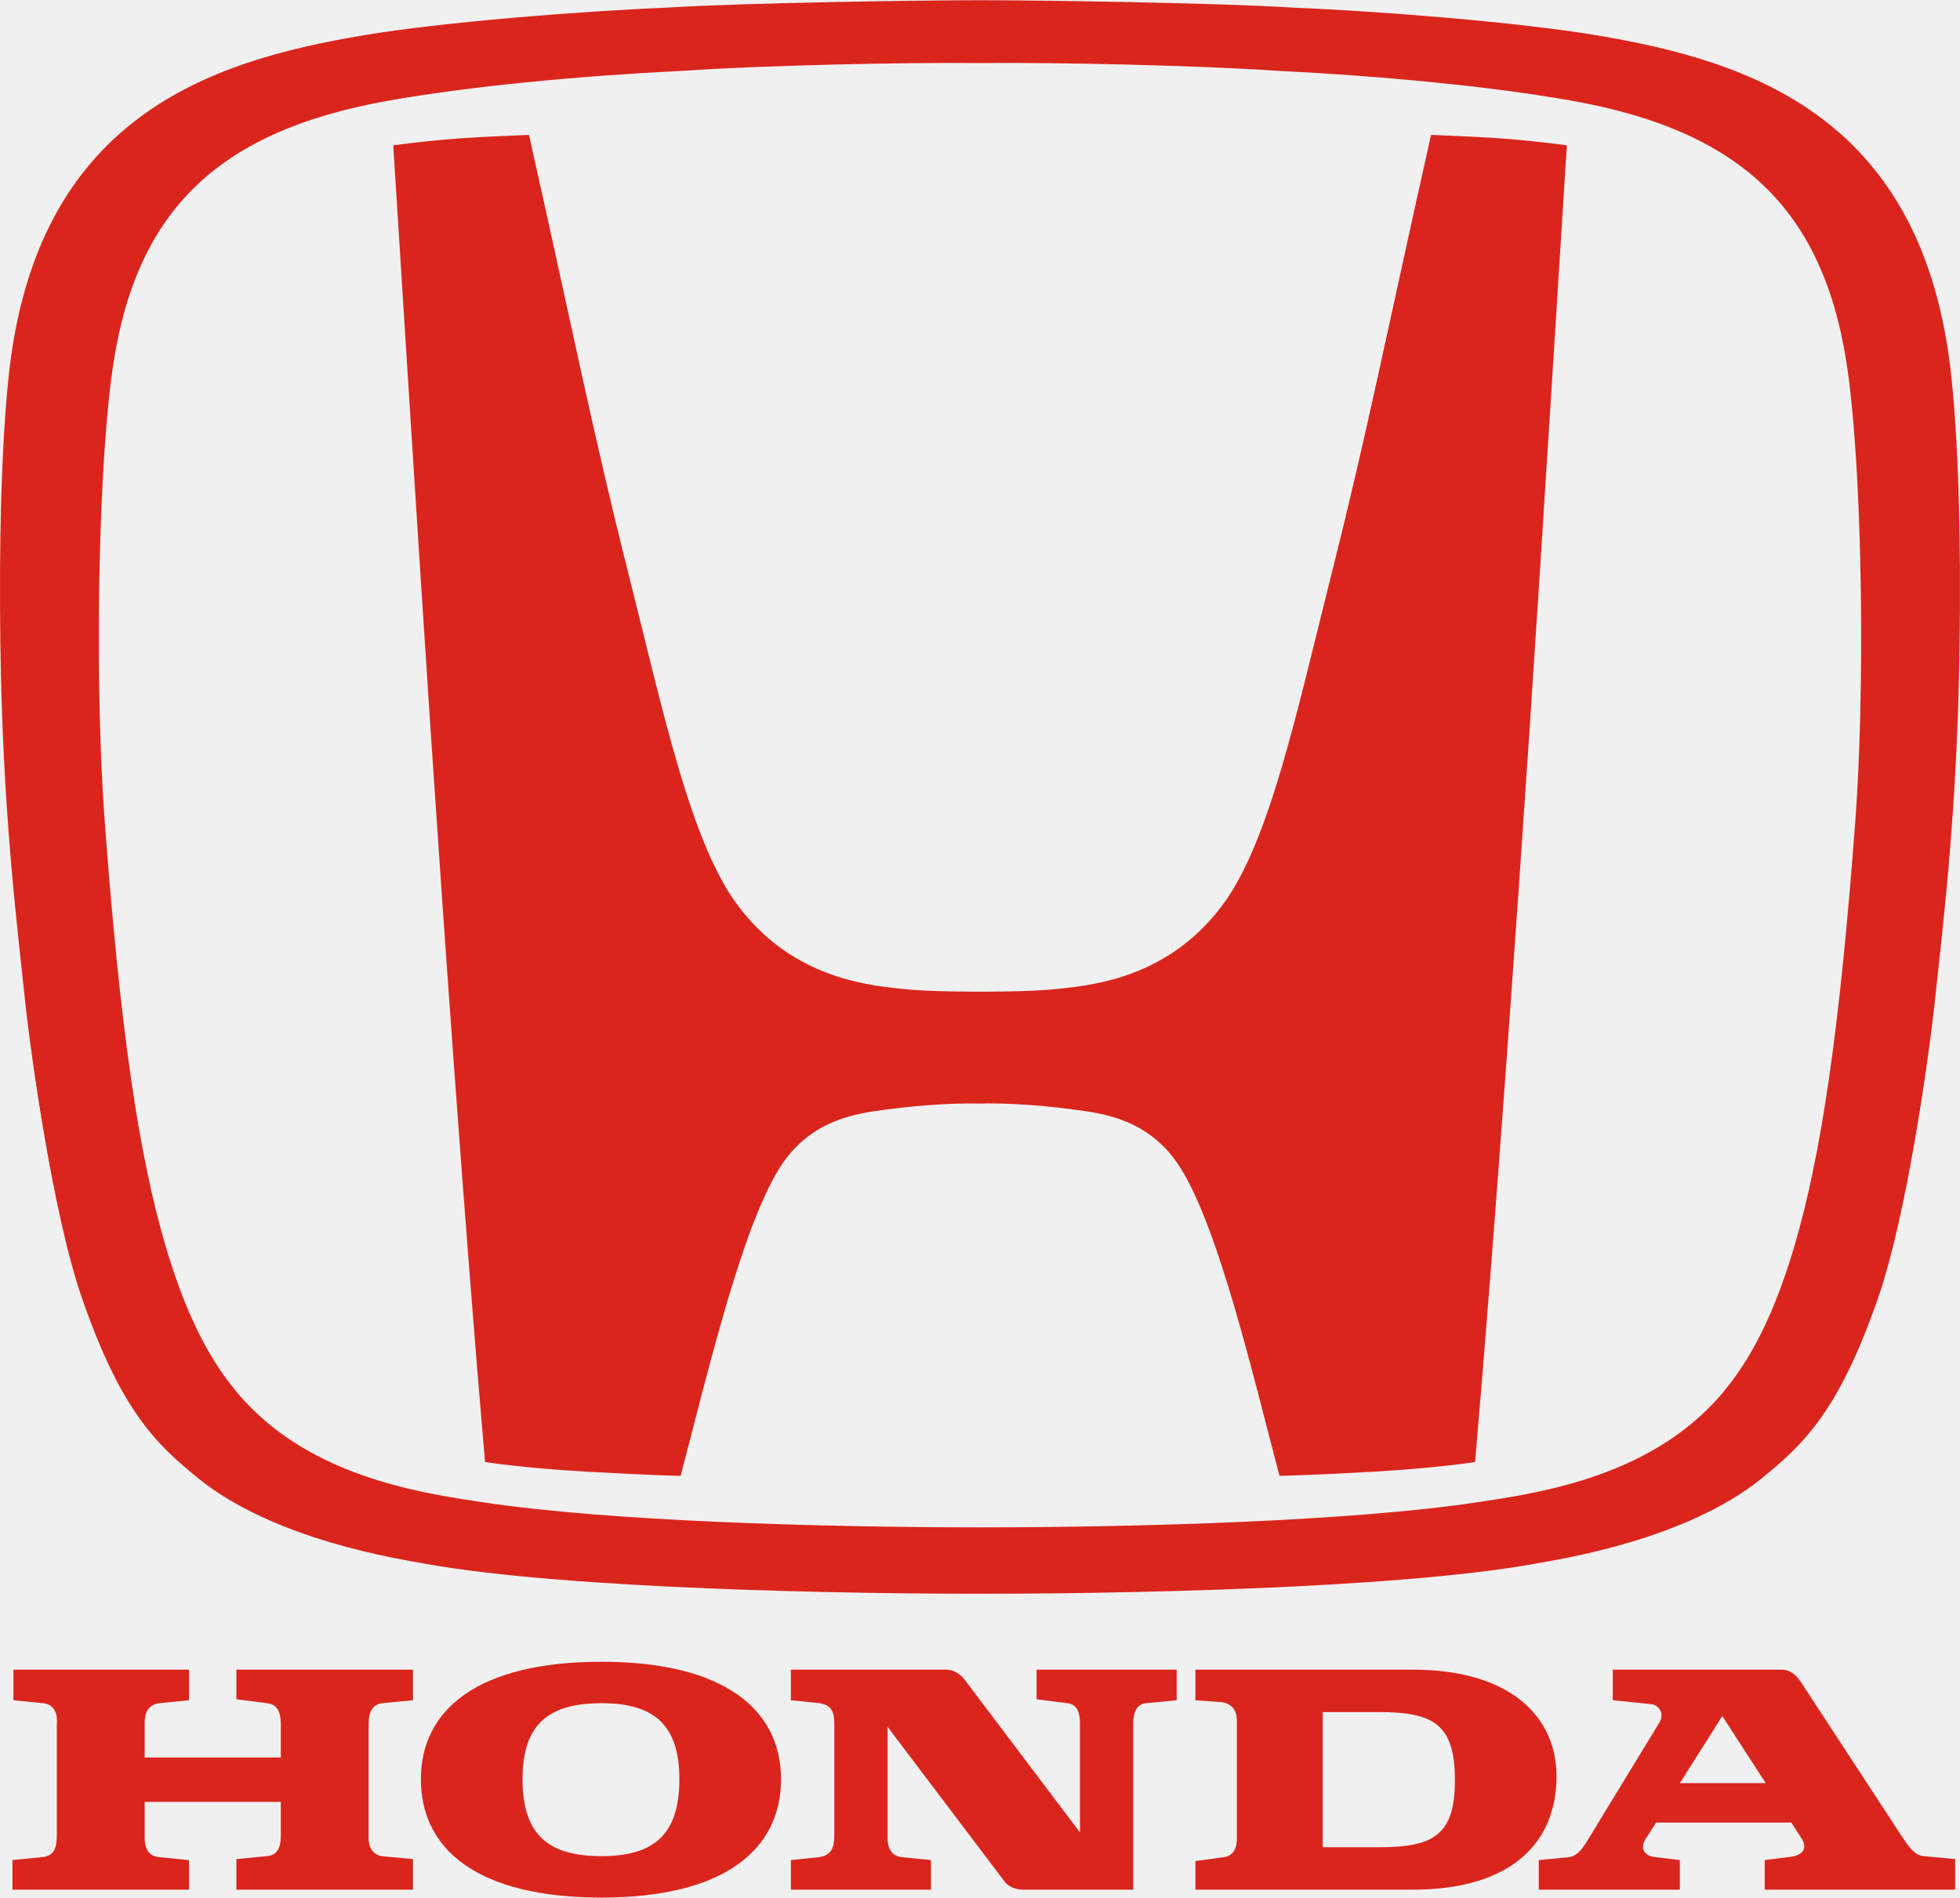
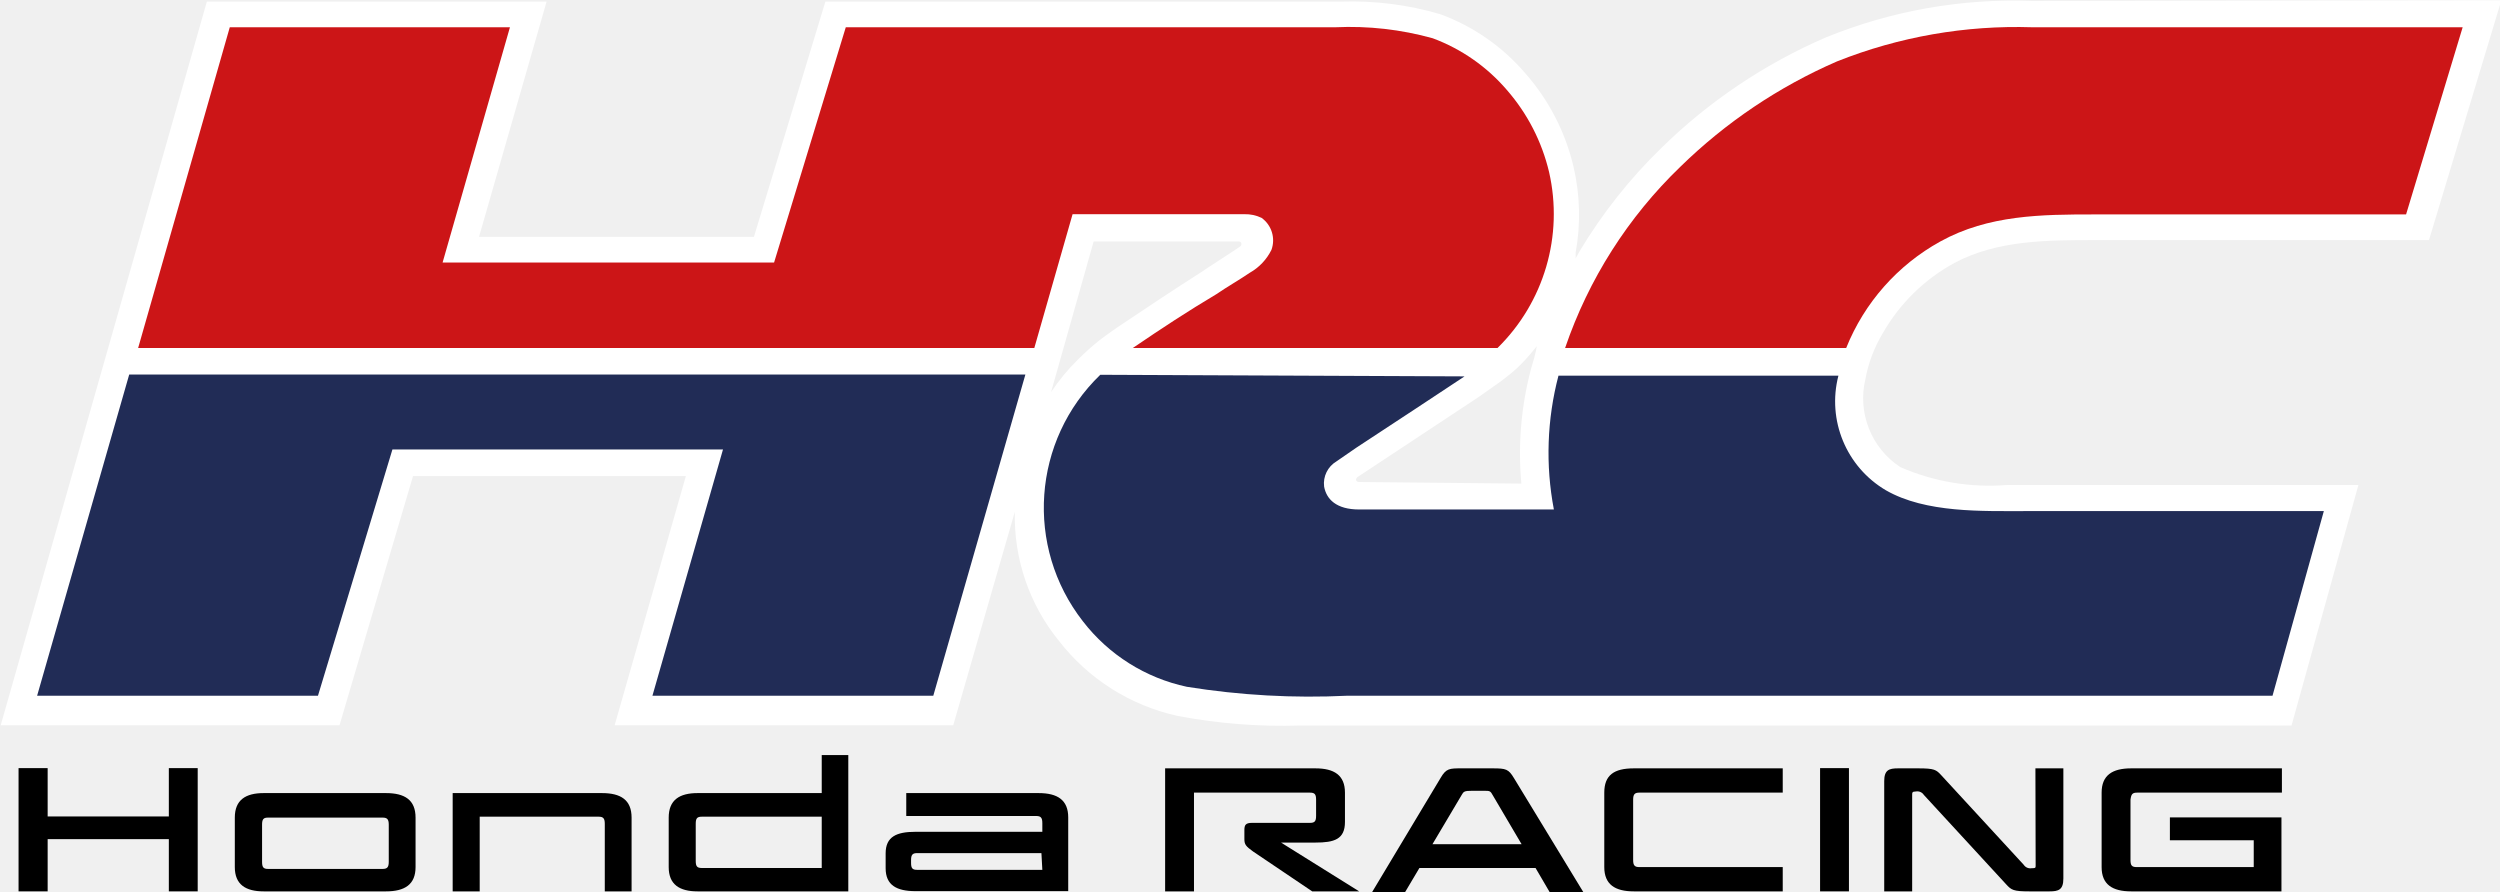
- <svg xmlns="http://www.w3.org/2000/svg" xml:space="preserve" width="2049px" height="1984px" shape-rendering="geometricPrecision" text-rendering="geometricPrecision" image-rendering="optimizeQuality" fill-rule="evenodd" clip-rule="evenodd" viewBox="0 0 2200.59 2130.34">
-   <g id="Ebene_x0020_1">
-     <g id="g1963">
-       <path id="path1965" fill="#DA251D" d="M1606.73 151.243c-50.603,225.554 -70.543,329.159 -111.632,492.465 -39.425,156.732 -69.96,302.135 -122.776,372.644 -53.617,71.532 -125.113,87.108 -173.81,92.588 -25.208,2.827 -43.589,4.094 -98.184,4.304 -54.605,-0.221 -72.974,-1.476 -98.184,-4.304 -48.696,-5.48 -120.228,-21.056 -173.81,-92.588 -52.791,-70.52 -83.351,-215.946 -122.811,-372.644 -41.065,-163.318 -61.038,-266.923 -111.607,-492.465 0,0 -50.454,1.966 -72.789,3.536 -30.2,2.151 -53.838,4.735 -79.594,8.155 0,0 29.025,463.847 42.171,660.366 13.819,206.709 38.075,555.017 60.876,818.018 0,0 42.356,6.735 112.713,10.773 73.998,4.245 106.897,4.711 106.897,4.711 30.444,-115.854 68.088,-276.647 110.84,-345.224 34.748,-55.77 88.272,-61.679 118.623,-65.832 47.673,-6.492 87.877,-7.48 106.502,-6.899l0 0c0.057,0 0.128,0 0.185,0 0.058,0 0.152,0 0.186,0l0 0c18.625,-0.616 58.852,0.396 106.525,6.899 30.316,4.153 83.875,10.062 118.623,65.832 42.752,68.578 80.397,229.37 110.864,345.224 0,0 32.898,-0.488 106.897,-4.711 70.333,-4.037 112.713,-10.773 112.713,-10.773 22.777,-263.014 47.056,-611.275 60.91,-818.018 13.146,-196.53 42.135,-660.366 42.135,-660.366 -25.732,-3.42 -49.37,-5.968 -79.594,-8.155 -22.428,-1.559 -72.87,-3.536 -72.87,-3.536z" />
-       <path id="path1967" fill="#DA251D" d="M2191.13 425.086c-29.921,-294.609 -226.473,-356.823 -399.028,-385.754 -86.981,-14.588 -241.469,-26.931 -340.514,-30.991 -86.55,-5.538 -290.699,-8.318 -351.308,-8.341 -60.574,0.036 -264.736,2.803 -351.286,8.341 -99.044,4.06 -253.532,16.403 -340.478,30.991 -172.577,28.931 -369.143,91.145 -399.086,385.754 -8.155,80.245 -10.494,184.955 -9.016,297.703 2.467,186.677 18.497,312.744 27.675,400.005 6.305,59.899 31.328,239.957 63.47,333.092 44.137,127.975 83.817,165.248 130.536,203.324 85.41,69.659 226.078,91.076 256.057,96.461 158.827,28.559 480.251,33.702 622.14,33.515 141.924,0.186 463.382,-4.956 622.139,-33.515 30.014,-5.386 170.67,-26.814 256.081,-96.461 46.718,-38.075 86.399,-75.349 130.535,-203.324 32.131,-93.136 57.13,-273.193 63.471,-333.092 9.167,-87.26 25.208,-213.328 27.64,-400.005 1.501,-112.749 -0.837,-217.493 -9.027,-297.703zm-107.944 494.873c-17.45,235.338 -38.377,376.46 -68.297,478.192 -26.29,89.11 -58.852,148.974 -106.408,192.004 -79.385,71.811 -188.713,87.225 -252.858,96.776 -138.574,20.556 -371.935,27.698 -555.354,27.768 -183.418,-0.057 -416.756,-7.201 -555.353,-27.768 -64.111,-9.538 -173.416,-24.965 -252.788,-96.776 -47.579,-43.031 -80.152,-102.93 -106.408,-192.004 -29.943,-101.72 -50.883,-242.854 -68.299,-478.192 -10.516,-141.854 -8.294,-371.69 7.492,-495.21 23.487,-184.176 114.934,-276.95 310.906,-311.884 91.449,-16.286 214.375,-27.849 331.032,-33.608 93.543,-6.305 247.495,-9.481 333.43,-8.678 85.968,-0.803 239.921,2.373 333.428,8.678 116.657,5.781 239.584,17.333 331.032,33.608 195.972,34.935 287.419,127.674 310.965,311.861 15.762,123.543 17.951,353.379 7.48,495.233z" />
-     </g>
-     <path fill="#DA251D" d="M1727.67 2121.48l0 -33.234 34.341 -3.323c11.08,-2.218 15.506,-12.186 17.721,-14.4l83.086 -136.256c6.644,-9.967 -0.004,-19.936 -8.865,-21.044l-43.203 -4.432 0 -34.338 189.427 0c11.081,0 17.725,7.753 22.157,14.4l110.778 169.489c8.865,13.288 15.505,24.367 26.585,25.476l35.451 3.321 0 34.342 -213.802 0 0 -33.234 26.588 -3.323c13.294,-1.106 24.367,-7.753 13.292,-23.259l-9.967 -15.511 -151.763 0 -12.189 18.828c-6.644,11.081 0,18.836 11.08,19.946l27.692 3.319 0 33.234 -158.407 0zm158.407 -119.64l96.376 0 -48.741 -75.326 -47.635 75.326z" />
-     <path fill="#DA251D" d="M1585.87 1874.45l-243.705 0 0 34.338 29.907 2.217c12.188,2.215 16.617,9.971 16.617,21.047 0,11.077 0,124.072 0,132.931 0,9.971 -4.432,18.832 -14.403,19.942l-32.121 4.429 0 32.124 243.705 0c112.989,0 161.734,-54.276 161.734,-127.389 0.003,-64.254 -48.745,-119.639 -161.738,-119.639l0.004 0zm-37.665 199.395l-63.138 0 0 -151.763 63.138 0c60.931,0 85.298,13.294 85.298,76.436 0.004,62.032 -24.367,75.33 -85.298,75.327z" />
-     <path fill="#DA251D" d="M13.955 2121.48l198.289 0 0 -33.234 -34.341 -3.323c-7.753,-1.106 -15.509,-5.535 -15.509,-22.153l0 -39.876 152.871 0 0 37.658c0,11.077 -2.215,22.157 -15.509,23.265l-34.341 3.321 0 34.342 198.289 0 0 -34.342 -35.447 -3.321c-6.648,-1.112 -14.4,-6.646 -14.4,-19.938l0 -128.5c0,-13.294 4.429,-22.157 15.509,-23.265l34.338 -3.323 0 -34.338 -198.289 0 0 33.232 34.341 4.425c12.188,1.112 15.509,11.083 15.509,23.269l0 37.662 -152.871 0 0 -38.774c0,-14.4 6.646,-21.044 16.617,-22.153l33.232 -3.323 0 -34.338 -197.183 0 0 34.338 33.236 3.319c12.184,1.112 16.614,11.083 15.509,23.269l0 125.173c0,14.404 -3.325,23.265 -16.619,24.375l-33.232 3.319 0 33.234z" />
-     <path fill="#DA251D" d="M472.57 1997.41c0,-77.544 63.142,-131.821 202.719,-131.821 138.472,0 201.61,54.28 201.61,131.821 0,78.652 -63.138,132.934 -201.61,132.934 -139.577,-0.004 -202.719,-54.28 -202.719,-132.934l0 0zm202.719 -85.301c-56.494,0 -88.621,21.054 -88.621,85.301 0,65.356 32.128,86.407 88.621,86.407 55.392,0 87.513,-21.047 87.513,-86.407 0,-64.246 -32.121,-85.297 -87.513,-85.301z" />
-     <path fill="#DA251D" d="M887.978 2121.48l157.304 0 0 -33.234 -33.232 -3.323c-9.971,-1.106 -15.513,-8.859 -15.513,-21.044l0 -125.177 130.726 172.809c4.422,6.641 13.287,9.971 21.04,9.971l124.071 -0.003 0 -187.214c0,-8.859 2.215,-21.044 14.4,-22.153l34.342 -3.323 0 -34.338 -157.302 0 0 33.232 34.342 4.425c12.182,1.112 14.4,12.189 14.4,23.269l0 121.85 -129.607 -171.697c-5.538,-6.654 -12.188,-11.08 -21.05,-11.08l-173.922 0 0 34.338 32.128 3.319c12.184,2.218 16.617,7.76 16.617,23.269l0 125.173c0,15.51 -4.433,22.157 -16.617,24.375l-32.128 3.319 0 33.234z" />
-   </g>
+ <svg xmlns="http://www.w3.org/2000/svg" viewBox="0 0 109.13 38.91">
+   <path d="M313,436.06v3.25c0,.76.47,1.06,1.29,1.06h6.5v-1.06h-6.26c-.2,0-.27-.07-.27-.31v-2.63c0-.24.07-.31.27-.31h6.26V435h-6.5C313.42,435,313,435.3,313,436.06Z" transform="translate(-242.97 -401.46)" style="fill:#000" />
+   <path d="M259.82,436.08h-5.34c-.79,0-1.26.3-1.26,1.07v2.16c0,.76.47,1.06,1.26,1.06h5.34c.82,0,1.29-.3,1.29-1.06v-2.16C261.11,436.38,260.64,436.08,259.82,436.08Zm.12,3c0,.24-.07.31-.27.31h-5c-.2,0-.26-.07-.26-.31v-1.62c0-.24.06-.31.26-.31h5c.2,0,.27.07.27.31Z" transform="translate(-242.97 -401.46)" style="fill:#000" />
+   <path d="M309.06,435.43c-.24-.4-.35-.43-.93-.43h-1.37c-.51,0-.66,0-.9.41l-3,5h1.44l.63-1.06H310l.62,1.06h1.47Zm-3.56,2.88,1.27-2.14c.09-.16.12-.19.45-.19h.54c.23,0,.27,0,.37.19l1.26,2.14Z" transform="translate(-242.97 -401.46)" style="fill:#000" />
+   <path d="M336.26,436.06h6.32V435H336c-.82,0-1.29.3-1.29,1.06v3.25c0,.76.47,1.06,1.29,1.06h6.56v-3.23h-4.87v1h3.66v1.17h-5.11c-.21,0-.27-.07-.27-.31v-2.63C336,436.13,336.05,436.06,336.26,436.06Z" transform="translate(-242.97 -401.46)" style="fill:#000" />
+   <path d="M331.83,439.24c0,.1,0,.12-.18.12a.34.34,0,0,1-.34-.15l-3.6-3.91c-.22-.24-.3-.3-1-.3h-.89c-.39,0-.6.07-.6.56v4.81h1.22v-4.21c0-.1,0-.15.16-.15a.34.34,0,0,1,.35.15l3.6,3.91c.22.24.31.3,1,.3h.89c.39,0,.6-.07.6-.56V435h-1.22Z" transform="translate(-242.97 -401.46)" style="fill:#000" />
+   <rect x="79.45" y="33.53" width="1.26" height="5.38" style="fill:#000" />
+   <path d="M298.89,438.24h1.5c.82,0,1.29-.14,1.29-.9v-1.28c0-.76-.47-1.06-1.29-1.06h-6.56v5.37h1.26v-4.31h5.06c.21,0,.27.07.27.31v.7c0,.24-.06.31-.27.31h-2.53c-.27,0-.33.09-.33.31v.4c0,.23.06.31.38.54l2.58,1.74h2.05Z" transform="translate(-242.97 -401.46)" style="fill:#000" />
+   <path d="M288.31,436.08h-5.78v1h5.67c.2,0,.27.07.27.31v.38h-5.54c-.82,0-1.3.21-1.3.94v.65c0,.74.48,1,1.3,1h6.67v-3.22C289.6,436.38,289.13,436.08,288.31,436.08Zm.16,3.35H283c-.2,0-.26-.07-.26-.3V439c0-.22.06-.3.26-.3h5.43Z" transform="translate(-242.97 -401.46)" style="fill:#000" />
+   <path d="M278.84,434.42v1.66h-5.42c-.79,0-1.26.3-1.26,1.07v2.16c0,.76.47,1.06,1.26,1.06H280v-5.95Zm0,4.93h-5.23c-.21,0-.27-.07-.27-.31v-1.62c0-.24.06-.31.27-.31h5.23Z" transform="translate(-242.97 -401.46)" style="fill:#000" />
+   <path d="M269.25,436.08h-6.52v4.29h1.18v-3.26h5.19c.2,0,.27.07.27.31v2.95h1.17v-3.22C270.54,436.38,270.07,436.08,269.25,436.08Z" transform="translate(-242.97 -401.46)" style="fill:#000" />
+   <polygon points="7.37 35.64 2.08 35.64 2.08 33.53 0.81 33.53 0.81 38.91 2.08 38.91 2.08 36.63 7.37 36.63 7.37 38.91 8.63 38.91 8.63 33.53 7.37 33.53 7.37 35.64" style="fill:#000" />
+   <path d="M294.68,412H297c.07,0,.12,0,.15.06a.13.13,0,0,1-.06.17c-.13.1-1.54,1-1.7,1.12-1.22.78-2.34,1.52-3.63,2.39,0,0-.43.29-.83.6a10.92,10.92,0,0,0-.91.82,8.69,8.69,0,0,0-1.17,1.42l1.86-6.58Zm37-10.5a21.74,21.74,0,0,0-9,1.59,23.69,23.69,0,0,0-7.19,4.83,22.34,22.34,0,0,0-3.57,4.51l-.17.31c0-.06,0-.11,0-.25a9.25,9.25,0,0,0-.09-3.74,9.43,9.43,0,0,0-2.09-4.07,8.93,8.93,0,0,0-3.73-2.6,13.68,13.68,0,0,0-4.32-.55H279l-3.12,10.27h-12l2.95-10.27H252L243,433.12h14.79L261,422.24h11.91l-3.11,10.88h14.78l2.69-9.32a8.59,8.59,0,0,0,1.92,5.63,9,9,0,0,0,5.18,3.28,24.49,24.49,0,0,0,5.37.42H343l2.92-10.5H330.6a9.75,9.75,0,0,1-4.68-.78A3.6,3.6,0,0,1,324.4,418a6,6,0,0,1,.76-2,8,8,0,0,1,3.12-3.06c1.87-1,4.06-1,6.18-1H349l3.16-10.47Zm-29.38,21a.13.13,0,0,1-.14-.09.18.18,0,0,1,.09-.14l5.28-3.49.65-.46a9.32,9.32,0,0,0,1-.78,8.08,8.08,0,0,0,.77-.84.7.7,0,0,0,.1-.13s0,.19-.25,1a14.46,14.46,0,0,0-.42,5Z" transform="translate(-242.97 -401.46)" style="fill:#FFFFFF" />
+   <path d="M291,417.82a8.06,8.06,0,0,0-.76,10.76,7.78,7.78,0,0,0,4.54,2.86,33.8,33.8,0,0,0,7,.39h40.39l2.24-8.06H331.49c-2,0-4.46.09-6.2-.91a4.5,4.5,0,0,1-2.07-5H311a13.23,13.23,0,0,0-.2,5.84h-8.5c-1,0-1.43-.45-1.53-1a1.12,1.12,0,0,1,.54-1.1l.87-.6c.7-.45,4.72-3.11,4.72-3.11Z" transform="translate(-242.97 -401.46)" style="fill:#212c56" />
+   <polygon points="1.62 30.37 13.88 30.37 17.13 19.62 31.56 19.62 28.48 30.37 40.74 30.37 44.76 16.35 5.64 16.35 1.62 30.37" style="fill:#212c56" />
+   <path d="M311.29,416.65h12.27a9.24,9.24,0,0,1,4.11-4.65c2.1-1.16,4.41-1.18,6.74-1.18H348l2.47-8.17-18.79,0a21.2,21.2,0,0,0-8.52,1.49,22.75,22.75,0,0,0-6.84,4.6A19.89,19.89,0,0,0,311.29,416.65Z" transform="translate(-242.97 -401.46)" style="fill:#cc1517" />
+   <path d="M292.42,416.65h15.92a8.2,8.2,0,0,0,2.25-7.68,8.39,8.39,0,0,0-1.84-3.58,7.88,7.88,0,0,0-3.24-2.26,13.52,13.52,0,0,0-4.25-.48H279.89l-3.13,10.27H262.29l2.94-10.27H253l-4,14h39.12l1.67-5.84c.93,0,7.19,0,7.5,0a1.64,1.64,0,0,1,.75.16,1.21,1.21,0,0,1,.43,1.4,2.34,2.34,0,0,1-.95,1c-.47.32-1,.62-1.45.93C294.81,415.05,293.7,415.78,292.42,416.65Z" transform="translate(-242.97 -401.46)" style="fill:#cc1517" />
</svg>
